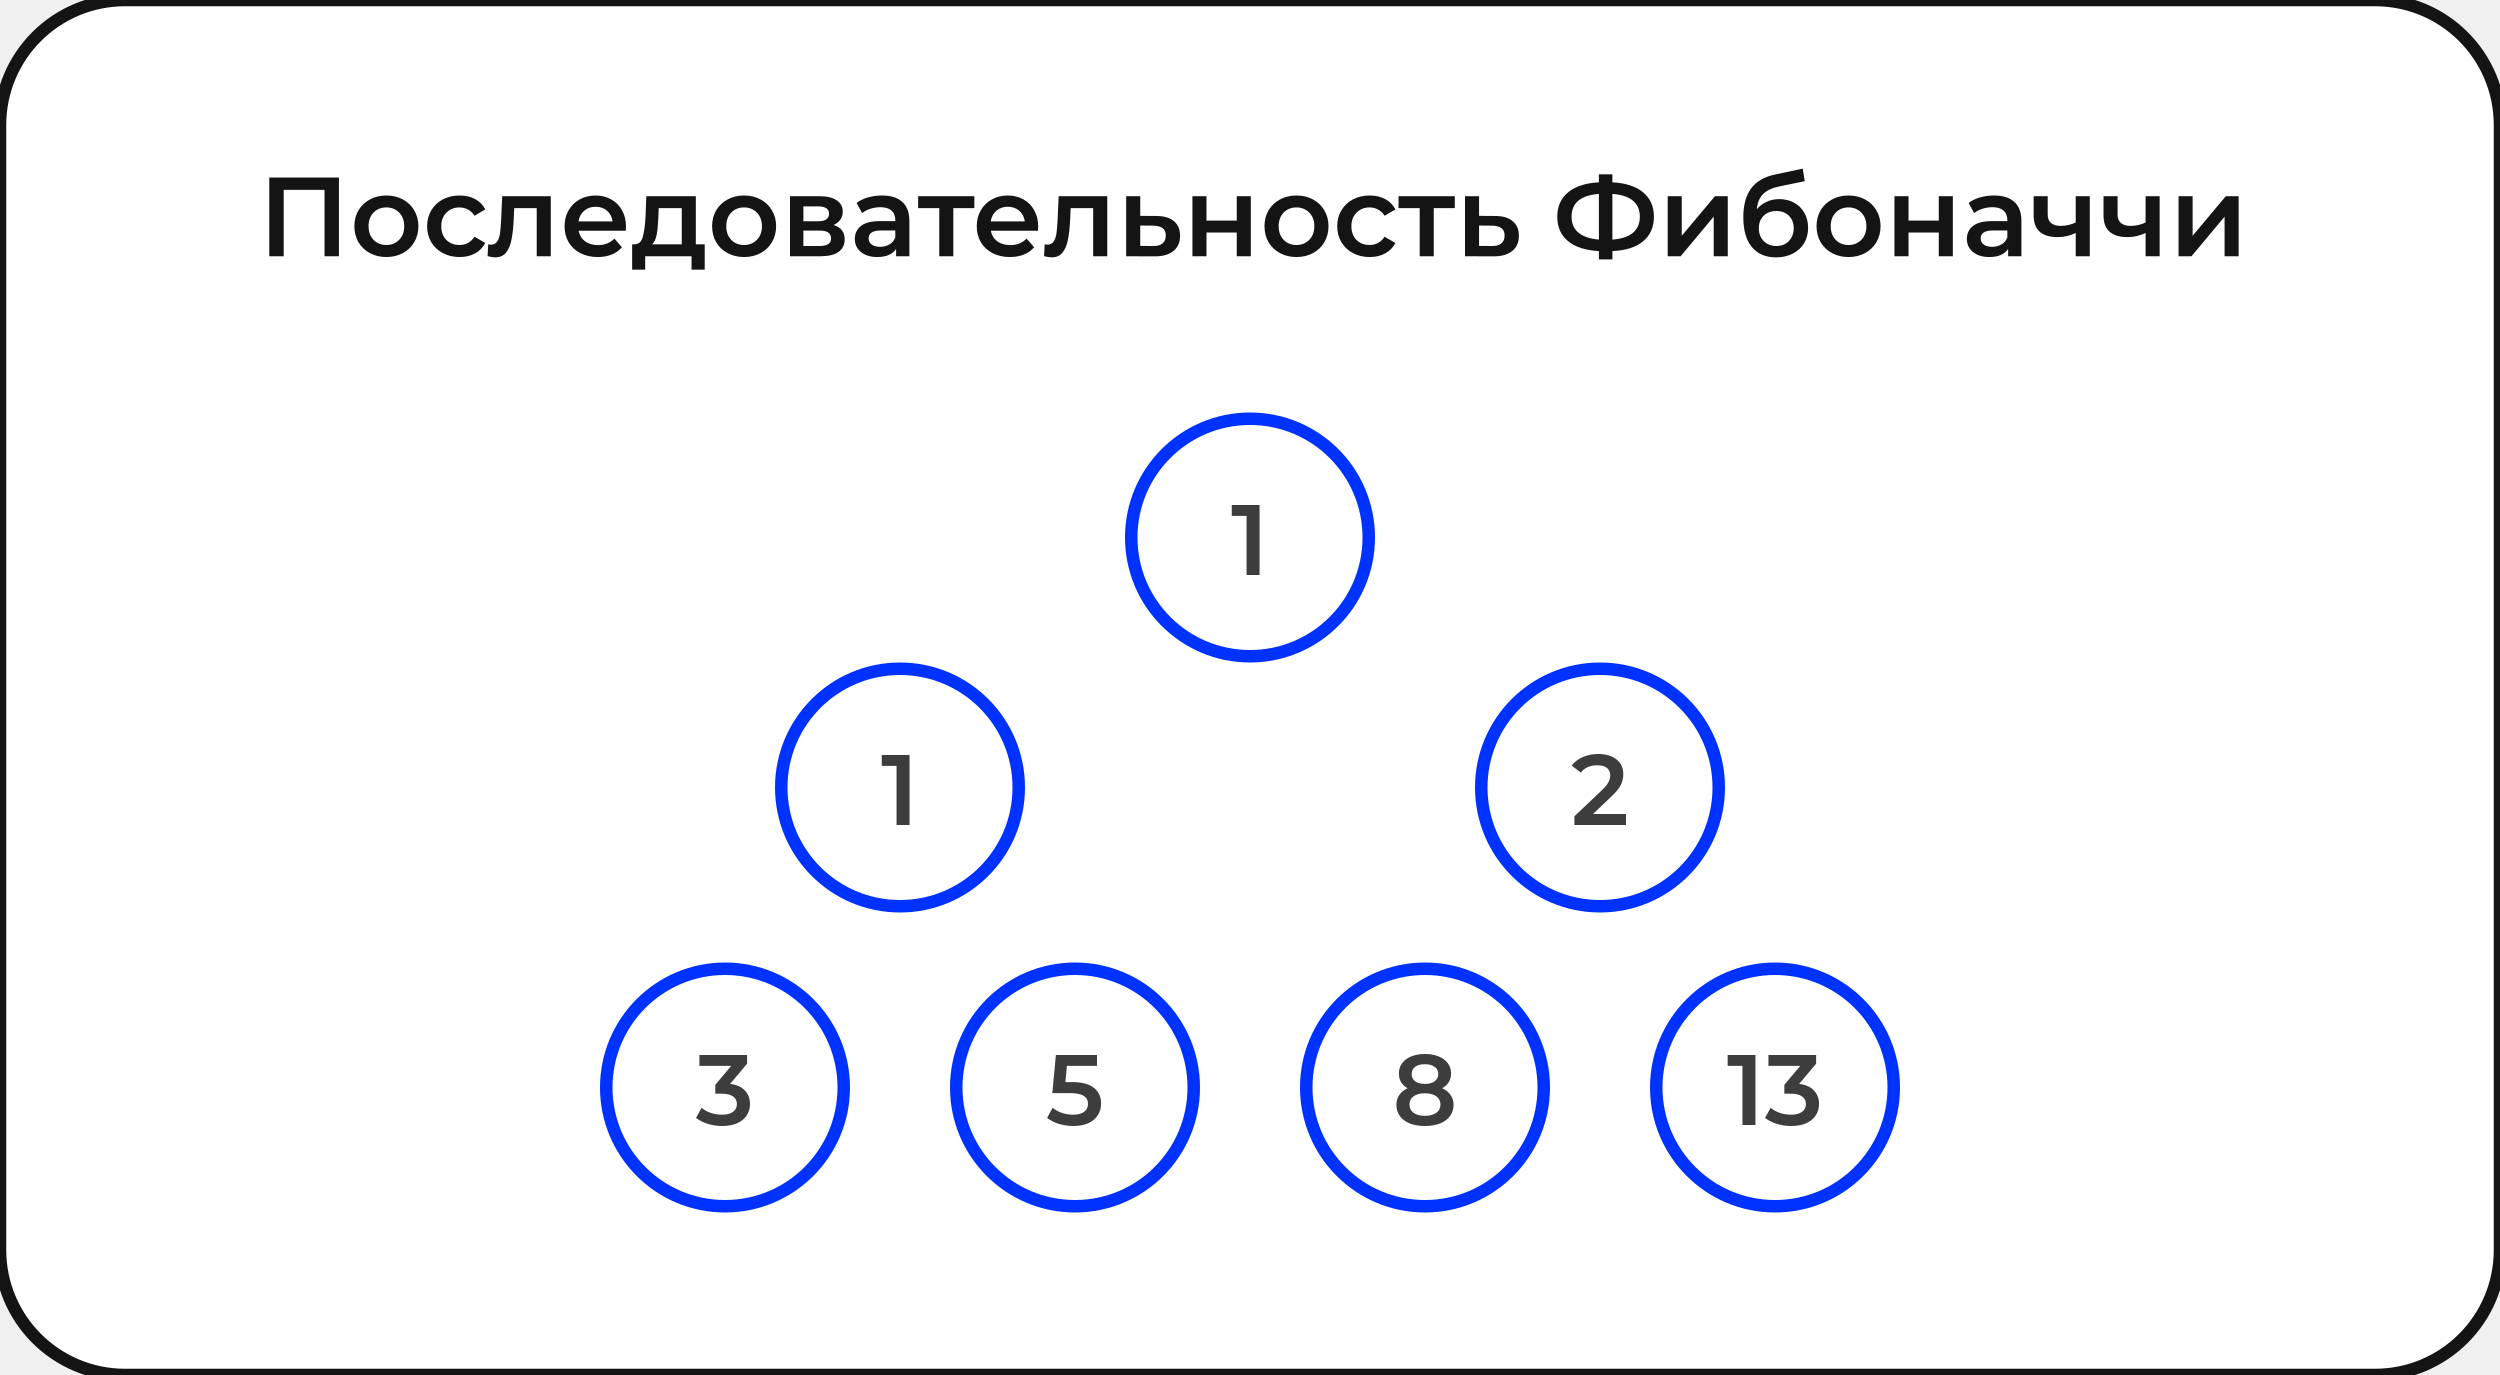
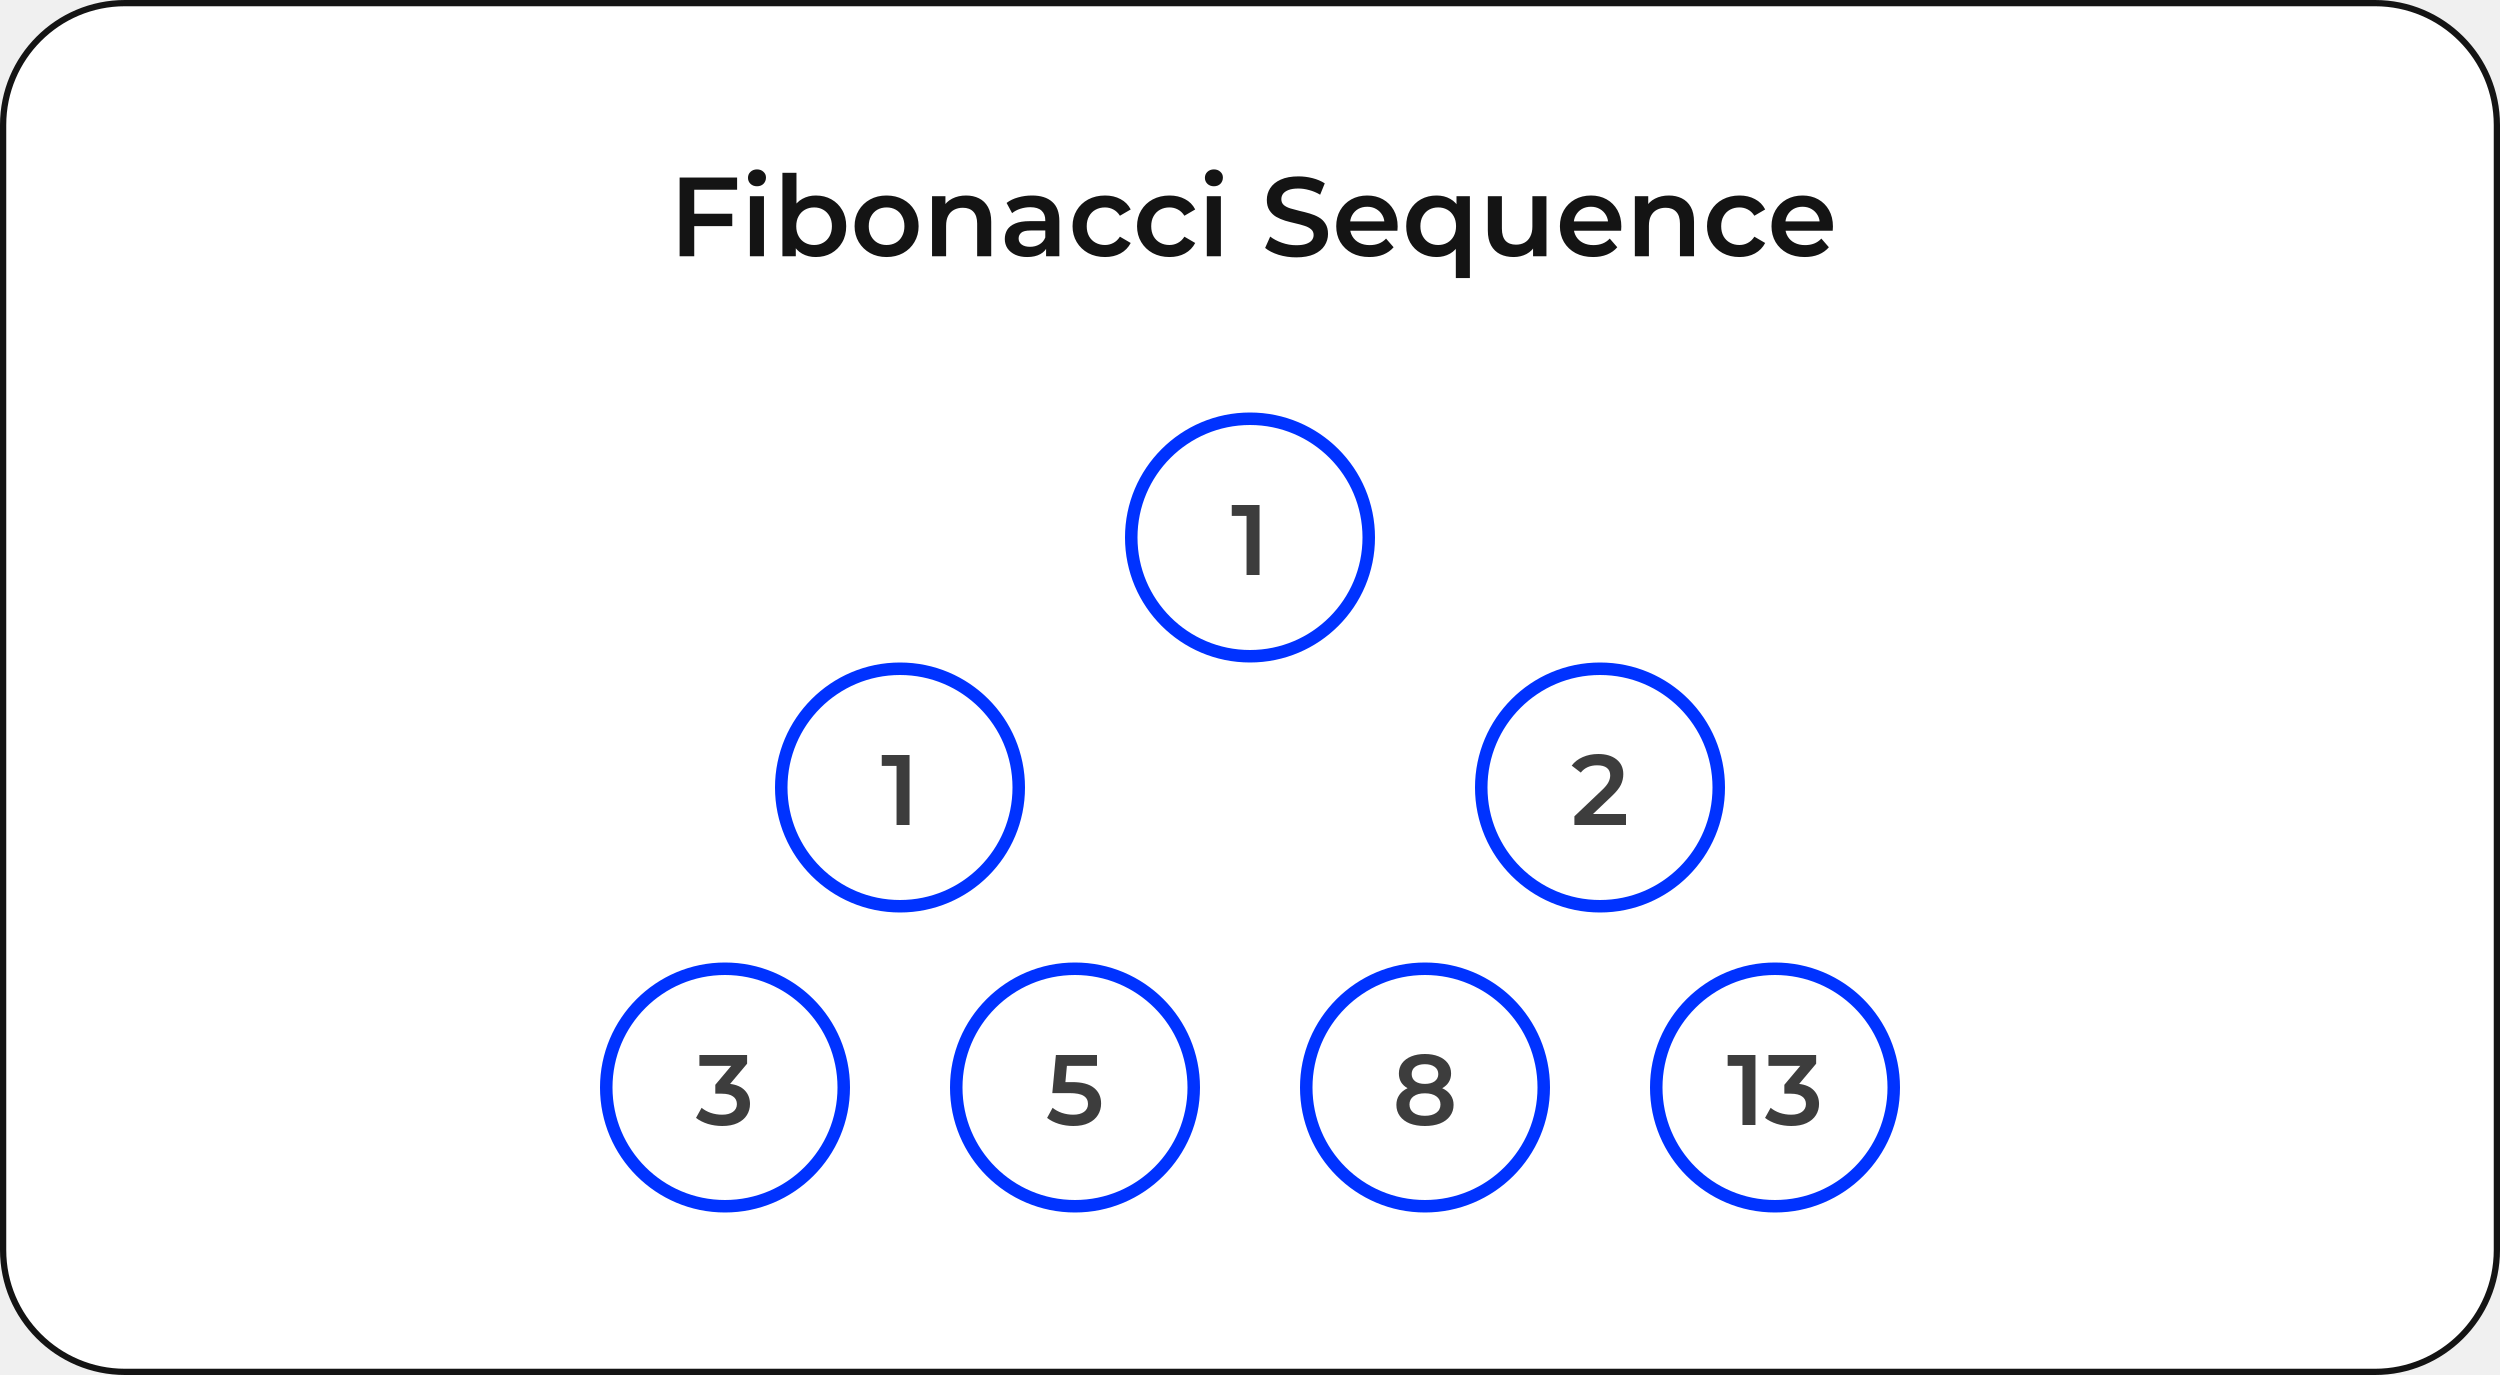
<svg xmlns="http://www.w3.org/2000/svg" width="400" height="220" viewBox="0 0 400 220" fill="none">
-   <path d="M0 20C0 8.954 8.954 0 20 0H380C391.046 0 400 8.954 400 20V200C400 211.046 391.046 220 380 220H20C8.954 220 0 211.046 0 200V20Z" fill="white" />
+   <rect x="0.5" y="0.5" width="399" height="219" rx="19.5" fill="white" />
  <path d="M201.529 80.8V92H199.449V82.544H197.081V80.8H201.529Z" fill="#3D3D3D" />
  <rect x="181" y="67" width="38" height="38" rx="19" stroke="#0032FF" stroke-width="2" />
  <path d="M145.529 120.8V132H143.449V122.544H141.081V120.8H145.529Z" fill="#3D3D3D" />
  <rect x="125" y="107" width="38" height="38" rx="19" stroke="#0032FF" stroke-width="2" />
  <path d="M260.16 130.24V132H251.904V130.608L256.352 126.384C256.853 125.904 257.189 125.488 257.36 125.136C257.541 124.773 257.632 124.416 257.632 124.064C257.632 123.541 257.456 123.141 257.104 122.864C256.752 122.587 256.234 122.448 255.552 122.448C254.41 122.448 253.536 122.837 252.928 123.616L251.472 122.496C251.909 121.909 252.496 121.456 253.232 121.136C253.978 120.805 254.81 120.64 255.728 120.64C256.944 120.64 257.914 120.928 258.64 121.504C259.365 122.08 259.728 122.864 259.728 123.856C259.728 124.464 259.6 125.035 259.344 125.568C259.088 126.101 258.597 126.709 257.872 127.392L254.88 130.24H260.16Z" fill="#3D3D3D" />
  <rect x="237" y="107" width="38" height="38" rx="19" stroke="#0032FF" stroke-width="2" />
  <path d="M116.816 173.424C117.85 173.552 118.64 173.904 119.184 174.48C119.728 175.056 120 175.776 120 176.64C120 177.291 119.834 177.883 119.504 178.416C119.173 178.949 118.672 179.376 118 179.696C117.338 180.005 116.528 180.16 115.568 180.16C114.768 180.16 113.994 180.048 113.248 179.824C112.512 179.589 111.882 179.269 111.36 178.864L112.256 177.248C112.661 177.589 113.152 177.861 113.728 178.064C114.314 178.256 114.917 178.352 115.536 178.352C116.272 178.352 116.848 178.203 117.264 177.904C117.69 177.595 117.904 177.179 117.904 176.656C117.904 176.133 117.701 175.728 117.296 175.44C116.901 175.141 116.293 174.992 115.472 174.992H114.448V173.568L116.992 170.544H111.904V168.8H119.536V170.192L116.816 173.424Z" fill="#3D3D3D" />
  <rect x="97" y="155" width="38" height="38" rx="19" stroke="#0032FF" stroke-width="2" />
  <path d="M171.536 173.136C173.115 173.136 174.283 173.445 175.04 174.064C175.797 174.672 176.176 175.504 176.176 176.56C176.176 177.232 176.011 177.84 175.68 178.384C175.349 178.928 174.853 179.36 174.192 179.68C173.531 180 172.715 180.16 171.744 180.16C170.944 180.16 170.171 180.048 169.424 179.824C168.677 179.589 168.048 179.269 167.536 178.864L168.416 177.248C168.832 177.589 169.328 177.861 169.904 178.064C170.491 178.256 171.093 178.352 171.712 178.352C172.448 178.352 173.024 178.203 173.44 177.904C173.867 177.595 174.08 177.173 174.08 176.64C174.08 176.064 173.851 175.632 173.392 175.344C172.944 175.045 172.171 174.896 171.072 174.896H168.368L168.944 168.8H175.52V170.544H170.704L170.464 173.136H171.536Z" fill="#3D3D3D" />
  <rect x="153" y="155" width="38" height="38" rx="19" stroke="#0032FF" stroke-width="2" />
  <path d="M230.749 174.112C231.336 174.379 231.784 174.741 232.093 175.2C232.413 175.648 232.573 176.176 232.573 176.784C232.573 177.467 232.381 178.064 231.997 178.576C231.624 179.088 231.091 179.483 230.397 179.76C229.704 180.027 228.899 180.16 227.981 180.16C227.064 180.16 226.259 180.027 225.565 179.76C224.883 179.483 224.355 179.088 223.981 178.576C223.608 178.064 223.421 177.467 223.421 176.784C223.421 176.176 223.576 175.648 223.885 175.2C224.195 174.741 224.637 174.379 225.213 174.112C224.765 173.867 224.419 173.547 224.173 173.152C223.939 172.747 223.821 172.283 223.821 171.76C223.821 171.131 223.992 170.581 224.333 170.112C224.685 169.643 225.176 169.28 225.805 169.024C226.435 168.768 227.16 168.64 227.981 168.64C228.813 168.64 229.544 168.768 230.173 169.024C230.803 169.28 231.293 169.643 231.645 170.112C231.997 170.581 232.173 171.131 232.173 171.76C232.173 172.283 232.051 172.741 231.805 173.136C231.56 173.531 231.208 173.856 230.749 174.112ZM227.981 170.272C227.331 170.272 226.813 170.411 226.429 170.688C226.056 170.965 225.869 171.355 225.869 171.856C225.869 172.336 226.056 172.72 226.429 173.008C226.813 173.285 227.331 173.424 227.981 173.424C228.643 173.424 229.165 173.285 229.549 173.008C229.933 172.72 230.125 172.336 230.125 171.856C230.125 171.355 229.928 170.965 229.533 170.688C229.149 170.411 228.632 170.272 227.981 170.272ZM227.981 178.528C228.749 178.528 229.357 178.368 229.805 178.048C230.253 177.728 230.477 177.285 230.477 176.72C230.477 176.165 230.253 175.728 229.805 175.408C229.357 175.088 228.749 174.928 227.981 174.928C227.213 174.928 226.611 175.088 226.173 175.408C225.736 175.728 225.517 176.165 225.517 176.72C225.517 177.285 225.736 177.728 226.173 178.048C226.611 178.368 227.213 178.528 227.981 178.528Z" fill="#3D3D3D" />
  <rect x="209" y="155" width="38" height="38" rx="19" stroke="#0032FF" stroke-width="2" />
  <path d="M280.873 168.8V180H278.793V170.544H276.425V168.8H280.873ZM287.863 173.424C288.897 173.552 289.687 173.904 290.231 174.48C290.775 175.056 291.047 175.776 291.047 176.64C291.047 177.291 290.881 177.883 290.551 178.416C290.22 178.949 289.719 179.376 289.047 179.696C288.385 180.005 287.575 180.16 286.615 180.16C285.815 180.16 285.041 180.048 284.295 179.824C283.559 179.589 282.929 179.269 282.407 178.864L283.303 177.248C283.708 177.589 284.199 177.861 284.775 178.064C285.361 178.256 285.964 178.352 286.583 178.352C287.319 178.352 287.895 178.203 288.311 177.904C288.737 177.595 288.951 177.179 288.951 176.656C288.951 176.133 288.748 175.728 288.343 175.44C287.948 175.141 287.34 174.992 286.519 174.992H285.495V173.568L288.039 170.544H282.951V168.8H290.583V170.192L287.863 173.424Z" fill="#3D3D3D" />
  <rect x="265" y="155" width="38" height="38" rx="19" stroke="#0032FF" stroke-width="2" />
-   <path d="M54.228 28.4V41H51.924V30.38H45.39V41H43.086V28.4H54.228ZM61.813 41.126C60.841 41.126 59.965 40.916 59.185 40.496C58.405 40.076 57.793 39.494 57.349 38.75C56.917 37.994 56.701 37.142 56.701 36.194C56.701 35.246 56.917 34.4 57.349 33.656C57.793 32.912 58.405 32.33 59.185 31.91C59.965 31.49 60.841 31.28 61.813 31.28C62.797 31.28 63.679 31.49 64.459 31.91C65.239 32.33 65.845 32.912 66.277 33.656C66.721 34.4 66.943 35.246 66.943 36.194C66.943 37.142 66.721 37.994 66.277 38.75C65.845 39.494 65.239 40.076 64.459 40.496C63.679 40.916 62.797 41.126 61.813 41.126ZM61.813 39.2C62.641 39.2 63.325 38.924 63.865 38.372C64.405 37.82 64.675 37.094 64.675 36.194C64.675 35.294 64.405 34.568 63.865 34.016C63.325 33.464 62.641 33.188 61.813 33.188C60.985 33.188 60.301 33.464 59.761 34.016C59.233 34.568 58.969 35.294 58.969 36.194C58.969 37.094 59.233 37.82 59.761 38.372C60.301 38.924 60.985 39.2 61.813 39.2ZM73.539 41.126C72.543 41.126 71.649 40.916 70.857 40.496C70.065 40.076 69.447 39.494 69.003 38.75C68.559 37.994 68.337 37.142 68.337 36.194C68.337 35.246 68.559 34.4 69.003 33.656C69.447 32.912 70.059 32.33 70.839 31.91C71.631 31.49 72.531 31.28 73.539 31.28C74.487 31.28 75.315 31.472 76.023 31.856C76.743 32.24 77.283 32.792 77.643 33.512L75.915 34.52C75.639 34.076 75.291 33.746 74.871 33.53C74.463 33.302 74.013 33.188 73.521 33.188C72.681 33.188 71.985 33.464 71.433 34.016C70.881 34.556 70.605 35.282 70.605 36.194C70.605 37.106 70.875 37.838 71.415 38.39C71.967 38.93 72.669 39.2 73.521 39.2C74.013 39.2 74.463 39.092 74.871 38.876C75.291 38.648 75.639 38.312 75.915 37.868L77.643 38.876C77.271 39.596 76.725 40.154 76.005 40.55C75.297 40.934 74.475 41.126 73.539 41.126ZM88.125 31.388V41H85.875V33.296H82.275L82.185 35.204C82.125 36.476 82.005 37.544 81.825 38.408C81.657 39.26 81.363 39.938 80.943 40.442C80.535 40.934 79.971 41.18 79.251 41.18C78.915 41.18 78.501 41.114 78.009 40.982L78.117 39.092C78.285 39.128 78.429 39.146 78.549 39.146C79.005 39.146 79.347 38.966 79.575 38.606C79.803 38.234 79.947 37.796 80.007 37.292C80.079 36.776 80.139 36.044 80.187 35.096L80.349 31.388H88.125ZM100.156 36.248C100.156 36.404 100.144 36.626 100.12 36.914H92.578C92.71 37.622 93.052 38.186 93.604 38.606C94.168 39.014 94.864 39.218 95.692 39.218C96.748 39.218 97.618 38.87 98.302 38.174L99.508 39.56C99.076 40.076 98.53 40.466 97.87 40.73C97.21 40.994 96.466 41.126 95.638 41.126C94.582 41.126 93.652 40.916 92.848 40.496C92.044 40.076 91.42 39.494 90.976 38.75C90.544 37.994 90.328 37.142 90.328 36.194C90.328 35.258 90.538 34.418 90.958 33.674C91.39 32.918 91.984 32.33 92.74 31.91C93.496 31.49 94.348 31.28 95.296 31.28C96.232 31.28 97.066 31.49 97.798 31.91C98.542 32.318 99.118 32.9 99.526 33.656C99.946 34.4 100.156 35.264 100.156 36.248ZM95.296 33.08C94.576 33.08 93.964 33.296 93.46 33.728C92.968 34.148 92.668 34.712 92.56 35.42H98.014C97.918 34.724 97.624 34.16 97.132 33.728C96.64 33.296 96.028 33.08 95.296 33.08ZM112.753 39.092V43.142H110.647V41H103.231V43.142H101.143V39.092H101.593C102.205 39.068 102.619 38.678 102.835 37.922C103.063 37.154 103.213 36.074 103.285 34.682L103.411 31.388H111.331V39.092H112.753ZM105.337 34.844C105.289 35.948 105.199 36.848 105.067 37.544C104.935 38.24 104.695 38.756 104.347 39.092H109.081V33.296H105.391L105.337 34.844ZM119.047 41.126C118.075 41.126 117.199 40.916 116.419 40.496C115.639 40.076 115.027 39.494 114.583 38.75C114.151 37.994 113.935 37.142 113.935 36.194C113.935 35.246 114.151 34.4 114.583 33.656C115.027 32.912 115.639 32.33 116.419 31.91C117.199 31.49 118.075 31.28 119.047 31.28C120.031 31.28 120.913 31.49 121.693 31.91C122.473 32.33 123.079 32.912 123.511 33.656C123.955 34.4 124.177 35.246 124.177 36.194C124.177 37.142 123.955 37.994 123.511 38.75C123.079 39.494 122.473 40.076 121.693 40.496C120.913 40.916 120.031 41.126 119.047 41.126ZM119.047 39.2C119.875 39.2 120.559 38.924 121.099 38.372C121.639 37.82 121.909 37.094 121.909 36.194C121.909 35.294 121.639 34.568 121.099 34.016C120.559 33.464 119.875 33.188 119.047 33.188C118.219 33.188 117.535 33.464 116.995 34.016C116.467 34.568 116.203 35.294 116.203 36.194C116.203 37.094 116.467 37.82 116.995 38.372C117.535 38.924 118.219 39.2 119.047 39.2ZM133.366 35.996C134.554 36.356 135.148 37.124 135.148 38.3C135.148 39.164 134.824 39.83 134.176 40.298C133.528 40.766 132.568 41 131.296 41H126.4V31.388H131.098C132.274 31.388 133.192 31.604 133.852 32.036C134.512 32.468 134.842 33.08 134.842 33.872C134.842 34.364 134.71 34.79 134.446 35.15C134.194 35.51 133.834 35.792 133.366 35.996ZM128.542 35.402H130.9C132.064 35.402 132.646 35 132.646 34.196C132.646 33.416 132.064 33.026 130.9 33.026H128.542V35.402ZM131.116 39.362C132.352 39.362 132.97 38.96 132.97 38.156C132.97 37.736 132.826 37.424 132.538 37.22C132.25 37.004 131.8 36.896 131.188 36.896H128.542V39.362H131.116ZM141.126 31.28C142.542 31.28 143.622 31.622 144.366 32.306C145.122 32.978 145.5 33.998 145.5 35.366V41H143.376V39.83C143.1 40.25 142.704 40.574 142.188 40.802C141.684 41.018 141.072 41.126 140.352 41.126C139.632 41.126 139.002 41.006 138.462 40.766C137.922 40.514 137.502 40.172 137.202 39.74C136.914 39.296 136.77 38.798 136.77 38.246C136.77 37.382 137.088 36.692 137.724 36.176C138.372 35.648 139.386 35.384 140.766 35.384H143.25V35.24C143.25 34.568 143.046 34.052 142.638 33.692C142.242 33.332 141.648 33.152 140.856 33.152C140.316 33.152 139.782 33.236 139.254 33.404C138.738 33.572 138.3 33.806 137.94 34.106L137.058 32.468C137.562 32.084 138.168 31.79 138.876 31.586C139.584 31.382 140.334 31.28 141.126 31.28ZM140.82 39.488C141.384 39.488 141.882 39.362 142.314 39.11C142.758 38.846 143.07 38.474 143.25 37.994V36.878H140.928C139.632 36.878 138.984 37.304 138.984 38.156C138.984 38.564 139.146 38.888 139.47 39.128C139.794 39.368 140.244 39.488 140.82 39.488ZM155.898 33.296H152.532V41H150.282V33.296H146.898V31.388H155.898V33.296ZM166.109 36.248C166.109 36.404 166.097 36.626 166.073 36.914H158.531C158.663 37.622 159.005 38.186 159.557 38.606C160.121 39.014 160.817 39.218 161.645 39.218C162.701 39.218 163.571 38.87 164.255 38.174L165.461 39.56C165.029 40.076 164.483 40.466 163.823 40.73C163.163 40.994 162.419 41.126 161.591 41.126C160.535 41.126 159.605 40.916 158.801 40.496C157.997 40.076 157.373 39.494 156.929 38.75C156.497 37.994 156.281 37.142 156.281 36.194C156.281 35.258 156.491 34.418 156.911 33.674C157.343 32.918 157.937 32.33 158.693 31.91C159.449 31.49 160.301 31.28 161.249 31.28C162.185 31.28 163.019 31.49 163.751 31.91C164.495 32.318 165.071 32.9 165.479 33.656C165.899 34.4 166.109 35.264 166.109 36.248ZM161.249 33.08C160.529 33.08 159.917 33.296 159.413 33.728C158.921 34.148 158.621 34.712 158.513 35.42H163.967C163.871 34.724 163.577 34.16 163.085 33.728C162.593 33.296 161.981 33.08 161.249 33.08ZM177.159 31.388V41H174.909V33.296H171.309L171.219 35.204C171.159 36.476 171.039 37.544 170.859 38.408C170.691 39.26 170.397 39.938 169.977 40.442C169.569 40.934 169.005 41.18 168.285 41.18C167.949 41.18 167.535 41.114 167.043 40.982L167.151 39.092C167.319 39.128 167.463 39.146 167.583 39.146C168.039 39.146 168.381 38.966 168.609 38.606C168.837 38.234 168.981 37.796 169.041 37.292C169.113 36.776 169.173 36.044 169.221 35.096L169.383 31.388H177.159ZM185.013 34.556C186.237 34.556 187.173 34.832 187.821 35.384C188.481 35.936 188.811 36.716 188.811 37.724C188.811 38.78 188.451 39.596 187.731 40.172C187.011 40.748 185.997 41.03 184.689 41.018L180.189 41V31.388H182.439V34.538L185.013 34.556ZM184.491 39.362C185.151 39.374 185.655 39.236 186.003 38.948C186.351 38.66 186.525 38.24 186.525 37.688C186.525 37.148 186.357 36.752 186.021 36.5C185.685 36.248 185.175 36.116 184.491 36.104L182.439 36.086V39.344L184.491 39.362ZM190.788 31.388H193.038V35.294H197.88V31.388H200.13V41H197.88V37.202H193.038V41H190.788V31.388ZM207.43 41.126C206.458 41.126 205.582 40.916 204.802 40.496C204.022 40.076 203.41 39.494 202.966 38.75C202.534 37.994 202.318 37.142 202.318 36.194C202.318 35.246 202.534 34.4 202.966 33.656C203.41 32.912 204.022 32.33 204.802 31.91C205.582 31.49 206.458 31.28 207.43 31.28C208.414 31.28 209.296 31.49 210.076 31.91C210.856 32.33 211.462 32.912 211.894 33.656C212.338 34.4 212.56 35.246 212.56 36.194C212.56 37.142 212.338 37.994 211.894 38.75C211.462 39.494 210.856 40.076 210.076 40.496C209.296 40.916 208.414 41.126 207.43 41.126ZM207.43 39.2C208.258 39.2 208.942 38.924 209.482 38.372C210.022 37.82 210.292 37.094 210.292 36.194C210.292 35.294 210.022 34.568 209.482 34.016C208.942 33.464 208.258 33.188 207.43 33.188C206.602 33.188 205.918 33.464 205.378 34.016C204.85 34.568 204.586 35.294 204.586 36.194C204.586 37.094 204.85 37.82 205.378 38.372C205.918 38.924 206.602 39.2 207.43 39.2ZM219.157 41.126C218.161 41.126 217.267 40.916 216.475 40.496C215.683 40.076 215.065 39.494 214.621 38.75C214.177 37.994 213.955 37.142 213.955 36.194C213.955 35.246 214.177 34.4 214.621 33.656C215.065 32.912 215.677 32.33 216.457 31.91C217.249 31.49 218.149 31.28 219.157 31.28C220.105 31.28 220.933 31.472 221.641 31.856C222.361 32.24 222.901 32.792 223.261 33.512L221.533 34.52C221.257 34.076 220.909 33.746 220.489 33.53C220.081 33.302 219.631 33.188 219.139 33.188C218.299 33.188 217.603 33.464 217.051 34.016C216.499 34.556 216.223 35.282 216.223 36.194C216.223 37.106 216.493 37.838 217.033 38.39C217.585 38.93 218.287 39.2 219.139 39.2C219.631 39.2 220.081 39.092 220.489 38.876C220.909 38.648 221.257 38.312 221.533 37.868L223.261 38.876C222.889 39.596 222.343 40.154 221.623 40.55C220.915 40.934 220.093 41.126 219.157 41.126ZM232.768 33.296H229.402V41H227.152V33.296H223.768V31.388H232.768V33.296ZM239.224 34.556C240.448 34.556 241.384 34.832 242.032 35.384C242.692 35.936 243.022 36.716 243.022 37.724C243.022 38.78 242.662 39.596 241.942 40.172C241.222 40.748 240.208 41.03 238.9 41.018L234.4 41V31.388H236.65V34.538L239.224 34.556ZM238.702 39.362C239.362 39.374 239.866 39.236 240.214 38.948C240.562 38.66 240.736 38.24 240.736 37.688C240.736 37.148 240.568 36.752 240.232 36.5C239.896 36.248 239.386 36.116 238.702 36.104L236.65 36.086V39.344L238.702 39.362ZM264.626 34.682C264.626 36.338 264.05 37.646 262.898 38.606C261.746 39.566 260.108 40.088 257.984 40.172V41.504H255.824V40.172C253.7 40.064 252.056 39.536 250.892 38.588C249.74 37.64 249.164 36.338 249.164 34.682C249.164 33.026 249.74 31.724 250.892 30.776C252.056 29.816 253.7 29.282 255.824 29.174V27.896H257.984V29.174C260.108 29.282 261.746 29.816 262.898 30.776C264.05 31.724 264.626 33.026 264.626 34.682ZM257.984 38.336C259.424 38.228 260.516 37.868 261.26 37.256C262.004 36.632 262.376 35.768 262.376 34.664C262.376 33.56 261.998 32.702 261.242 32.09C260.498 31.478 259.412 31.124 257.984 31.028V38.336ZM251.45 34.682C251.45 35.774 251.822 36.626 252.566 37.238C253.322 37.85 254.408 38.216 255.824 38.336V31.028C252.908 31.244 251.45 32.462 251.45 34.682ZM266.831 31.388H269.081V37.724L274.391 31.388H276.443V41H274.193V34.664L268.901 41H266.831V31.388ZM284.672 31.856C285.584 31.856 286.388 32.054 287.084 32.45C287.78 32.834 288.32 33.374 288.704 34.07C289.1 34.766 289.298 35.564 289.298 36.464C289.298 37.388 289.082 38.21 288.65 38.93C288.218 39.638 287.612 40.19 286.832 40.586C286.052 40.982 285.164 41.18 284.168 41.18C282.5 41.18 281.21 40.628 280.298 39.524C279.386 38.42 278.93 36.83 278.93 34.754C278.93 32.822 279.344 31.292 280.172 30.164C281 29.036 282.266 28.292 283.97 27.932L288.434 26.978L288.758 28.994L284.708 29.822C283.544 30.062 282.674 30.47 282.098 31.046C281.522 31.622 281.186 32.432 281.09 33.476C281.522 32.96 282.044 32.564 282.656 32.288C283.268 32 283.94 31.856 284.672 31.856ZM284.222 39.362C285.05 39.362 285.716 39.098 286.22 38.57C286.736 38.03 286.994 37.346 286.994 36.518C286.994 35.69 286.736 35.024 286.22 34.52C285.716 34.016 285.05 33.764 284.222 33.764C283.382 33.764 282.704 34.016 282.188 34.52C281.672 35.024 281.414 35.69 281.414 36.518C281.414 37.358 281.672 38.042 282.188 38.57C282.716 39.098 283.394 39.362 284.222 39.362ZM295.76 41.126C294.788 41.126 293.912 40.916 293.132 40.496C292.352 40.076 291.74 39.494 291.296 38.75C290.864 37.994 290.648 37.142 290.648 36.194C290.648 35.246 290.864 34.4 291.296 33.656C291.74 32.912 292.352 32.33 293.132 31.91C293.912 31.49 294.788 31.28 295.76 31.28C296.744 31.28 297.626 31.49 298.406 31.91C299.186 32.33 299.792 32.912 300.224 33.656C300.668 34.4 300.89 35.246 300.89 36.194C300.89 37.142 300.668 37.994 300.224 38.75C299.792 39.494 299.186 40.076 298.406 40.496C297.626 40.916 296.744 41.126 295.76 41.126ZM295.76 39.2C296.588 39.2 297.272 38.924 297.812 38.372C298.352 37.82 298.622 37.094 298.622 36.194C298.622 35.294 298.352 34.568 297.812 34.016C297.272 33.464 296.588 33.188 295.76 33.188C294.932 33.188 294.248 33.464 293.708 34.016C293.18 34.568 292.916 35.294 292.916 36.194C292.916 37.094 293.18 37.82 293.708 38.372C294.248 38.924 294.932 39.2 295.76 39.2ZM303.113 31.388H305.363V35.294H310.205V31.388H312.455V41H310.205V37.202H305.363V41H303.113V31.388ZM319.052 31.28C320.468 31.28 321.548 31.622 322.292 32.306C323.048 32.978 323.426 33.998 323.426 35.366V41H321.302V39.83C321.026 40.25 320.63 40.574 320.114 40.802C319.61 41.018 318.998 41.126 318.278 41.126C317.558 41.126 316.928 41.006 316.388 40.766C315.848 40.514 315.428 40.172 315.128 39.74C314.84 39.296 314.696 38.798 314.696 38.246C314.696 37.382 315.014 36.692 315.65 36.176C316.298 35.648 317.312 35.384 318.692 35.384H321.176V35.24C321.176 34.568 320.972 34.052 320.564 33.692C320.168 33.332 319.574 33.152 318.782 33.152C318.242 33.152 317.708 33.236 317.18 33.404C316.664 33.572 316.226 33.806 315.866 34.106L314.984 32.468C315.488 32.084 316.094 31.79 316.802 31.586C317.51 31.382 318.26 31.28 319.052 31.28ZM318.746 39.488C319.31 39.488 319.808 39.362 320.24 39.11C320.684 38.846 320.996 38.474 321.176 37.994V36.878H318.854C317.558 36.878 316.91 37.304 316.91 38.156C316.91 38.564 317.072 38.888 317.396 39.128C317.72 39.368 318.17 39.488 318.746 39.488ZM334.364 31.388V41H332.114V37.274C331.19 37.718 330.224 37.94 329.216 37.94C327.98 37.94 327.032 37.658 326.372 37.094C325.712 36.518 325.382 35.642 325.382 34.466V31.388H327.632V34.322C327.632 34.934 327.812 35.39 328.172 35.69C328.532 35.99 329.042 36.14 329.702 36.14C330.542 36.14 331.346 35.96 332.114 35.6V31.388H334.364ZM345.544 31.388V41H343.294V37.274C342.37 37.718 341.404 37.94 340.396 37.94C339.16 37.94 338.212 37.658 337.552 37.094C336.892 36.518 336.562 35.642 336.562 34.466V31.388H338.812V34.322C338.812 34.934 338.992 35.39 339.352 35.69C339.712 35.99 340.222 36.14 340.882 36.14C341.722 36.14 342.526 35.96 343.294 35.6V31.388H345.544ZM348.57 31.388H350.82V37.724L356.13 31.388H358.182V41H355.932V34.664L350.64 41H348.57V31.388Z" fill="#141414" />
-   <path d="M20 1H380V-1H20V1ZM399 20V200H401V20H399ZM380 219H20V221H380V219ZM1 200V20H-1V200H1ZM20 219C9.507 219 1 210.493 1 200H-1C-1 211.598 8.402 221 20 221V219ZM399 200C399 210.493 390.493 219 380 219V221C391.598 221 401 211.598 401 200H399ZM380 1C390.493 1 399 9.507 399 20H401C401 8.402 391.598 -1 380 -1V1ZM20 -1C8.402 -1 -1 8.402 -1 20H1C1 9.507 9.507 1 20 1V-1Z" fill="#141414" />
+   <path d="M110.88 34.196H117.162V36.176H110.88V34.196ZM111.078 41H108.738V28.4H117.936V30.362H111.078V41ZM119.983 41V31.388H122.233V41H119.983ZM121.117 29.804C120.697 29.804 120.349 29.672 120.073 29.408C119.809 29.144 119.677 28.826 119.677 28.454C119.677 28.07 119.809 27.752 120.073 27.5C120.349 27.236 120.697 27.104 121.117 27.104C121.537 27.104 121.879 27.23 122.143 27.482C122.419 27.722 122.557 28.028 122.557 28.4C122.557 28.796 122.425 29.132 122.161 29.408C121.897 29.672 121.549 29.804 121.117 29.804ZM130.514 41.126C129.698 41.126 128.972 40.946 128.336 40.586C127.7 40.226 127.196 39.686 126.824 38.966C126.464 38.234 126.284 37.31 126.284 36.194C126.284 35.066 126.47 34.142 126.842 33.422C127.226 32.702 127.736 32.168 128.372 31.82C129.02 31.46 129.734 31.28 130.514 31.28C131.462 31.28 132.296 31.484 133.016 31.892C133.748 32.3 134.324 32.87 134.744 33.602C135.176 34.334 135.392 35.198 135.392 36.194C135.392 37.19 135.176 38.054 134.744 38.786C134.324 39.518 133.748 40.094 133.016 40.514C132.296 40.922 131.462 41.126 130.514 41.126ZM125.186 41V27.644H127.436V33.62L127.256 36.176L127.328 38.732V41H125.186ZM130.262 39.2C130.802 39.2 131.282 39.08 131.702 38.84C132.134 38.6 132.476 38.252 132.728 37.796C132.98 37.34 133.106 36.806 133.106 36.194C133.106 35.57 132.98 35.036 132.728 34.592C132.476 34.136 132.134 33.788 131.702 33.548C131.282 33.308 130.802 33.188 130.262 33.188C129.722 33.188 129.236 33.308 128.804 33.548C128.372 33.788 128.03 34.136 127.778 34.592C127.526 35.036 127.4 35.57 127.4 36.194C127.4 36.806 127.526 37.34 127.778 37.796C128.03 38.252 128.372 38.6 128.804 38.84C129.236 39.08 129.722 39.2 130.262 39.2ZM141.846 41.126C140.862 41.126 139.986 40.916 139.218 40.496C138.45 40.064 137.844 39.476 137.4 38.732C136.956 37.988 136.734 37.142 136.734 36.194C136.734 35.234 136.956 34.388 137.4 33.656C137.844 32.912 138.45 32.33 139.218 31.91C139.986 31.49 140.862 31.28 141.846 31.28C142.842 31.28 143.724 31.49 144.492 31.91C145.272 32.33 145.878 32.906 146.31 33.638C146.754 34.37 146.976 35.222 146.976 36.194C146.976 37.142 146.754 37.988 146.31 38.732C145.878 39.476 145.272 40.064 144.492 40.496C143.724 40.916 142.842 41.126 141.846 41.126ZM141.846 39.2C142.398 39.2 142.89 39.08 143.322 38.84C143.754 38.6 144.09 38.252 144.33 37.796C144.582 37.34 144.708 36.806 144.708 36.194C144.708 35.57 144.582 35.036 144.33 34.592C144.09 34.136 143.754 33.788 143.322 33.548C142.89 33.308 142.404 33.188 141.864 33.188C141.312 33.188 140.82 33.308 140.388 33.548C139.968 33.788 139.632 34.136 139.38 34.592C139.128 35.036 139.002 35.57 139.002 36.194C139.002 36.806 139.128 37.34 139.38 37.796C139.632 38.252 139.968 38.6 140.388 38.84C140.82 39.08 141.306 39.2 141.846 39.2ZM154.581 31.28C155.349 31.28 156.033 31.43 156.633 31.73C157.245 32.03 157.725 32.492 158.073 33.116C158.421 33.728 158.595 34.52 158.595 35.492V41H156.345V35.78C156.345 34.928 156.141 34.292 155.733 33.872C155.337 33.452 154.779 33.242 154.059 33.242C153.531 33.242 153.063 33.35 152.655 33.566C152.247 33.782 151.929 34.106 151.701 34.538C151.485 34.958 151.377 35.492 151.377 36.14V41H149.127V31.388H151.269V33.98L150.891 33.188C151.227 32.576 151.713 32.108 152.349 31.784C152.997 31.448 153.741 31.28 154.581 31.28ZM167.372 41V39.056L167.246 38.642V35.24C167.246 34.58 167.048 34.07 166.652 33.71C166.256 33.338 165.656 33.152 164.852 33.152C164.312 33.152 163.778 33.236 163.25 33.404C162.734 33.572 162.296 33.806 161.936 34.106L161.054 32.468C161.57 32.072 162.182 31.778 162.89 31.586C163.61 31.382 164.354 31.28 165.122 31.28C166.514 31.28 167.588 31.616 168.344 32.288C169.112 32.948 169.496 33.974 169.496 35.366V41H167.372ZM164.348 41.126C163.628 41.126 162.998 41.006 162.458 40.766C161.918 40.514 161.498 40.172 161.198 39.74C160.91 39.296 160.766 38.798 160.766 38.246C160.766 37.706 160.892 37.22 161.144 36.788C161.408 36.356 161.834 36.014 162.422 35.762C163.01 35.51 163.79 35.384 164.762 35.384H167.552V36.878H164.924C164.156 36.878 163.64 37.004 163.376 37.256C163.112 37.496 162.98 37.796 162.98 38.156C162.98 38.564 163.142 38.888 163.466 39.128C163.79 39.368 164.24 39.488 164.816 39.488C165.368 39.488 165.86 39.362 166.292 39.11C166.736 38.858 167.054 38.486 167.246 37.994L167.624 39.344C167.408 39.908 167.018 40.346 166.454 40.658C165.902 40.97 165.2 41.126 164.348 41.126ZM176.811 41.126C175.803 41.126 174.903 40.916 174.111 40.496C173.331 40.064 172.719 39.476 172.275 38.732C171.831 37.988 171.609 37.142 171.609 36.194C171.609 35.234 171.831 34.388 172.275 33.656C172.719 32.912 173.331 32.33 174.111 31.91C174.903 31.49 175.803 31.28 176.811 31.28C177.747 31.28 178.569 31.472 179.277 31.856C179.997 32.228 180.543 32.78 180.915 33.512L179.187 34.52C178.899 34.064 178.545 33.728 178.125 33.512C177.717 33.296 177.273 33.188 176.793 33.188C176.241 33.188 175.743 33.308 175.299 33.548C174.855 33.788 174.507 34.136 174.255 34.592C174.003 35.036 173.877 35.57 173.877 36.194C173.877 36.818 174.003 37.358 174.255 37.814C174.507 38.258 174.855 38.6 175.299 38.84C175.743 39.08 176.241 39.2 176.793 39.2C177.273 39.2 177.717 39.092 178.125 38.876C178.545 38.66 178.899 38.324 179.187 37.868L180.915 38.876C180.543 39.596 179.997 40.154 179.277 40.55C178.569 40.934 177.747 41.126 176.811 41.126ZM187.129 41.126C186.121 41.126 185.221 40.916 184.429 40.496C183.649 40.064 183.037 39.476 182.593 38.732C182.149 37.988 181.927 37.142 181.927 36.194C181.927 35.234 182.149 34.388 182.593 33.656C183.037 32.912 183.649 32.33 184.429 31.91C185.221 31.49 186.121 31.28 187.129 31.28C188.065 31.28 188.887 31.472 189.595 31.856C190.315 32.228 190.861 32.78 191.233 33.512L189.505 34.52C189.217 34.064 188.863 33.728 188.443 33.512C188.035 33.296 187.591 33.188 187.111 33.188C186.559 33.188 186.061 33.308 185.617 33.548C185.173 33.788 184.825 34.136 184.573 34.592C184.321 35.036 184.195 35.57 184.195 36.194C184.195 36.818 184.321 37.358 184.573 37.814C184.825 38.258 185.173 38.6 185.617 38.84C186.061 39.08 186.559 39.2 187.111 39.2C187.591 39.2 188.035 39.092 188.443 38.876C188.863 38.66 189.217 38.324 189.505 37.868L191.233 38.876C190.861 39.596 190.315 40.154 189.595 40.55C188.887 40.934 188.065 41.126 187.129 41.126ZM193.09 41V31.388H195.34V41H193.09ZM194.224 29.804C193.804 29.804 193.456 29.672 193.18 29.408C192.916 29.144 192.784 28.826 192.784 28.454C192.784 28.07 192.916 27.752 193.18 27.5C193.456 27.236 193.804 27.104 194.224 27.104C194.644 27.104 194.986 27.23 195.25 27.482C195.526 27.722 195.664 28.028 195.664 28.4C195.664 28.796 195.532 29.132 195.268 29.408C195.004 29.672 194.656 29.804 194.224 29.804ZM207.39 41.18C206.406 41.18 205.464 41.042 204.564 40.766C203.664 40.478 202.95 40.112 202.422 39.668L203.232 37.85C203.736 38.246 204.36 38.576 205.104 38.84C205.848 39.104 206.61 39.236 207.39 39.236C208.05 39.236 208.584 39.164 208.992 39.02C209.4 38.876 209.7 38.684 209.892 38.444C210.084 38.192 210.18 37.91 210.18 37.598C210.18 37.214 210.042 36.908 209.766 36.68C209.49 36.44 209.13 36.254 208.686 36.122C208.254 35.978 207.768 35.846 207.228 35.726C206.7 35.606 206.166 35.468 205.626 35.312C205.098 35.144 204.612 34.934 204.168 34.682C203.736 34.418 203.382 34.07 203.106 33.638C202.83 33.206 202.692 32.654 202.692 31.982C202.692 31.298 202.872 30.674 203.232 30.11C203.604 29.534 204.162 29.078 204.906 28.742C205.662 28.394 206.616 28.22 207.768 28.22C208.524 28.22 209.274 28.316 210.018 28.508C210.762 28.7 211.41 28.976 211.962 29.336L211.224 31.154C210.66 30.818 210.078 30.572 209.478 30.416C208.878 30.248 208.302 30.164 207.75 30.164C207.102 30.164 206.574 30.242 206.166 30.398C205.77 30.554 205.476 30.758 205.284 31.01C205.104 31.262 205.014 31.55 205.014 31.874C205.014 32.258 205.146 32.57 205.41 32.81C205.686 33.038 206.04 33.218 206.472 33.35C206.916 33.482 207.408 33.614 207.948 33.746C208.488 33.866 209.022 34.004 209.55 34.16C210.09 34.316 210.576 34.52 211.008 34.772C211.452 35.024 211.806 35.366 212.07 35.798C212.346 36.23 212.484 36.776 212.484 37.436C212.484 38.108 212.298 38.732 211.926 39.308C211.566 39.872 211.008 40.328 210.252 40.676C209.496 41.012 208.542 41.18 207.39 41.18ZM219.106 41.126C218.038 41.126 217.102 40.916 216.298 40.496C215.506 40.064 214.888 39.476 214.444 38.732C214.012 37.988 213.796 37.142 213.796 36.194C213.796 35.234 214.006 34.388 214.426 33.656C214.858 32.912 215.446 32.33 216.19 31.91C216.946 31.49 217.804 31.28 218.764 31.28C219.7 31.28 220.534 31.484 221.266 31.892C221.998 32.3 222.574 32.876 222.994 33.62C223.414 34.364 223.624 35.24 223.624 36.248C223.624 36.344 223.618 36.452 223.606 36.572C223.606 36.692 223.6 36.806 223.588 36.914H215.578V35.42H222.4L221.518 35.888C221.53 35.336 221.416 34.85 221.176 34.43C220.936 34.01 220.606 33.68 220.186 33.44C219.778 33.2 219.304 33.08 218.764 33.08C218.212 33.08 217.726 33.2 217.306 33.44C216.898 33.68 216.574 34.016 216.334 34.448C216.106 34.868 215.992 35.366 215.992 35.942V36.302C215.992 36.878 216.124 37.388 216.388 37.832C216.652 38.276 217.024 38.618 217.504 38.858C217.984 39.098 218.536 39.218 219.16 39.218C219.7 39.218 220.186 39.134 220.618 38.966C221.05 38.798 221.434 38.534 221.77 38.174L222.976 39.56C222.544 40.064 221.998 40.454 221.338 40.73C220.69 40.994 219.946 41.126 219.106 41.126ZM229.854 41.126C228.93 41.126 228.096 40.922 227.352 40.514C226.62 40.106 226.044 39.536 225.624 38.804C225.204 38.06 224.994 37.19 224.994 36.194C224.994 35.198 225.204 34.334 225.624 33.602C226.044 32.87 226.62 32.3 227.352 31.892C228.096 31.484 228.93 31.28 229.854 31.28C230.682 31.28 231.408 31.46 232.032 31.82C232.668 32.168 233.166 32.702 233.526 33.422C233.898 34.142 234.084 35.066 234.084 36.194C234.084 37.31 233.892 38.234 233.508 38.966C233.136 39.686 232.632 40.226 231.996 40.586C231.36 40.946 230.646 41.126 229.854 41.126ZM230.106 39.2C230.646 39.2 231.132 39.08 231.564 38.84C231.996 38.6 232.338 38.252 232.59 37.796C232.842 37.34 232.968 36.806 232.968 36.194C232.968 35.57 232.842 35.036 232.59 34.592C232.338 34.136 231.996 33.788 231.564 33.548C231.132 33.308 230.646 33.188 230.106 33.188C229.566 33.188 229.08 33.308 228.648 33.548C228.228 33.788 227.892 34.136 227.64 34.592C227.388 35.036 227.262 35.57 227.262 36.194C227.262 36.806 227.388 37.34 227.64 37.796C227.892 38.252 228.228 38.6 228.648 38.84C229.08 39.08 229.566 39.2 230.106 39.2ZM232.932 44.492V38.768L233.112 36.212L233.04 33.656V31.388H235.182V44.492H232.932ZM242.193 41.126C241.377 41.126 240.657 40.976 240.033 40.676C239.409 40.364 238.923 39.896 238.575 39.272C238.227 38.636 238.053 37.838 238.053 36.878V31.388H240.303V36.572C240.303 37.436 240.495 38.084 240.879 38.516C241.275 38.936 241.833 39.146 242.553 39.146C243.081 39.146 243.537 39.038 243.921 38.822C244.317 38.606 244.623 38.282 244.839 37.85C245.067 37.418 245.181 36.884 245.181 36.248V31.388H247.431V41H245.289V38.408L245.667 39.2C245.343 39.824 244.869 40.304 244.245 40.64C243.621 40.964 242.937 41.126 242.193 41.126ZM254.895 41.126C253.827 41.126 252.891 40.916 252.087 40.496C251.295 40.064 250.677 39.476 250.233 38.732C249.801 37.988 249.585 37.142 249.585 36.194C249.585 35.234 249.795 34.388 250.215 33.656C250.647 32.912 251.235 32.33 251.979 31.91C252.735 31.49 253.593 31.28 254.553 31.28C255.489 31.28 256.323 31.484 257.055 31.892C257.787 32.3 258.363 32.876 258.783 33.62C259.203 34.364 259.413 35.24 259.413 36.248C259.413 36.344 259.407 36.452 259.395 36.572C259.395 36.692 259.389 36.806 259.377 36.914H251.367V35.42H258.189L257.307 35.888C257.319 35.336 257.205 34.85 256.965 34.43C256.725 34.01 256.395 33.68 255.975 33.44C255.567 33.2 255.093 33.08 254.553 33.08C254.001 33.08 253.515 33.2 253.095 33.44C252.687 33.68 252.363 34.016 252.123 34.448C251.895 34.868 251.781 35.366 251.781 35.942V36.302C251.781 36.878 251.913 37.388 252.177 37.832C252.441 38.276 252.813 38.618 253.293 38.858C253.773 39.098 254.325 39.218 254.949 39.218C255.489 39.218 255.975 39.134 256.407 38.966C256.839 38.798 257.223 38.534 257.559 38.174L258.765 39.56C258.333 40.064 257.787 40.454 257.127 40.73C256.479 40.994 255.735 41.126 254.895 41.126ZM267.029 31.28C267.797 31.28 268.481 31.43 269.081 31.73C269.693 32.03 270.173 32.492 270.521 33.116C270.869 33.728 271.043 34.52 271.043 35.492V41H268.793V35.78C268.793 34.928 268.589 34.292 268.181 33.872C267.785 33.452 267.227 33.242 266.507 33.242C265.979 33.242 265.511 33.35 265.103 33.566C264.695 33.782 264.377 34.106 264.149 34.538C263.933 34.958 263.825 35.492 263.825 36.14V41H261.575V31.388H263.717V33.98L263.339 33.188C263.675 32.576 264.161 32.108 264.797 31.784C265.445 31.448 266.189 31.28 267.029 31.28ZM278.324 41.126C277.316 41.126 276.416 40.916 275.624 40.496C274.844 40.064 274.232 39.476 273.788 38.732C273.344 37.988 273.122 37.142 273.122 36.194C273.122 35.234 273.344 34.388 273.788 33.656C274.232 32.912 274.844 32.33 275.624 31.91C276.416 31.49 277.316 31.28 278.324 31.28C279.26 31.28 280.082 31.472 280.79 31.856C281.51 32.228 282.056 32.78 282.428 33.512L280.7 34.52C280.412 34.064 280.058 33.728 279.638 33.512C279.23 33.296 278.786 33.188 278.306 33.188C277.754 33.188 277.256 33.308 276.812 33.548C276.368 33.788 276.02 34.136 275.768 34.592C275.516 35.036 275.39 35.57 275.39 36.194C275.39 36.818 275.516 37.358 275.768 37.814C276.02 38.258 276.368 38.6 276.812 38.84C277.256 39.08 277.754 39.2 278.306 39.2C278.786 39.2 279.23 39.092 279.638 38.876C280.058 38.66 280.412 38.324 280.7 37.868L282.428 38.876C282.056 39.596 281.51 40.154 280.79 40.55C280.082 40.934 279.26 41.126 278.324 41.126ZM288.751 41.126C287.683 41.126 286.747 40.916 285.943 40.496C285.151 40.064 284.533 39.476 284.089 38.732C283.657 37.988 283.441 37.142 283.441 36.194C283.441 35.234 283.651 34.388 284.071 33.656C284.503 32.912 285.091 32.33 285.835 31.91C286.591 31.49 287.449 31.28 288.409 31.28C289.345 31.28 290.179 31.484 290.911 31.892C291.643 32.3 292.219 32.876 292.639 33.62C293.059 34.364 293.269 35.24 293.269 36.248C293.269 36.344 293.263 36.452 293.251 36.572C293.251 36.692 293.245 36.806 293.233 36.914H285.223V35.42H292.045L291.163 35.888C291.175 35.336 291.061 34.85 290.821 34.43C290.581 34.01 290.251 33.68 289.831 33.44C289.423 33.2 288.949 33.08 288.409 33.08C287.857 33.08 287.371 33.2 286.951 33.44C286.543 33.68 286.219 34.016 285.979 34.448C285.751 34.868 285.637 35.366 285.637 35.942V36.302C285.637 36.878 285.769 37.388 286.033 37.832C286.297 38.276 286.669 38.618 287.149 38.858C287.629 39.098 288.181 39.218 288.805 39.218C289.345 39.218 289.831 39.134 290.263 38.966C290.695 38.798 291.079 38.534 291.415 38.174L292.621 39.56C292.189 40.064 291.643 40.454 290.983 40.73C290.335 40.994 289.591 41.126 288.751 41.126Z" fill="#141414" />
+   <rect x="0.5" y="0.5" width="399" height="219" rx="19.5" stroke="#141414" />
</svg>
